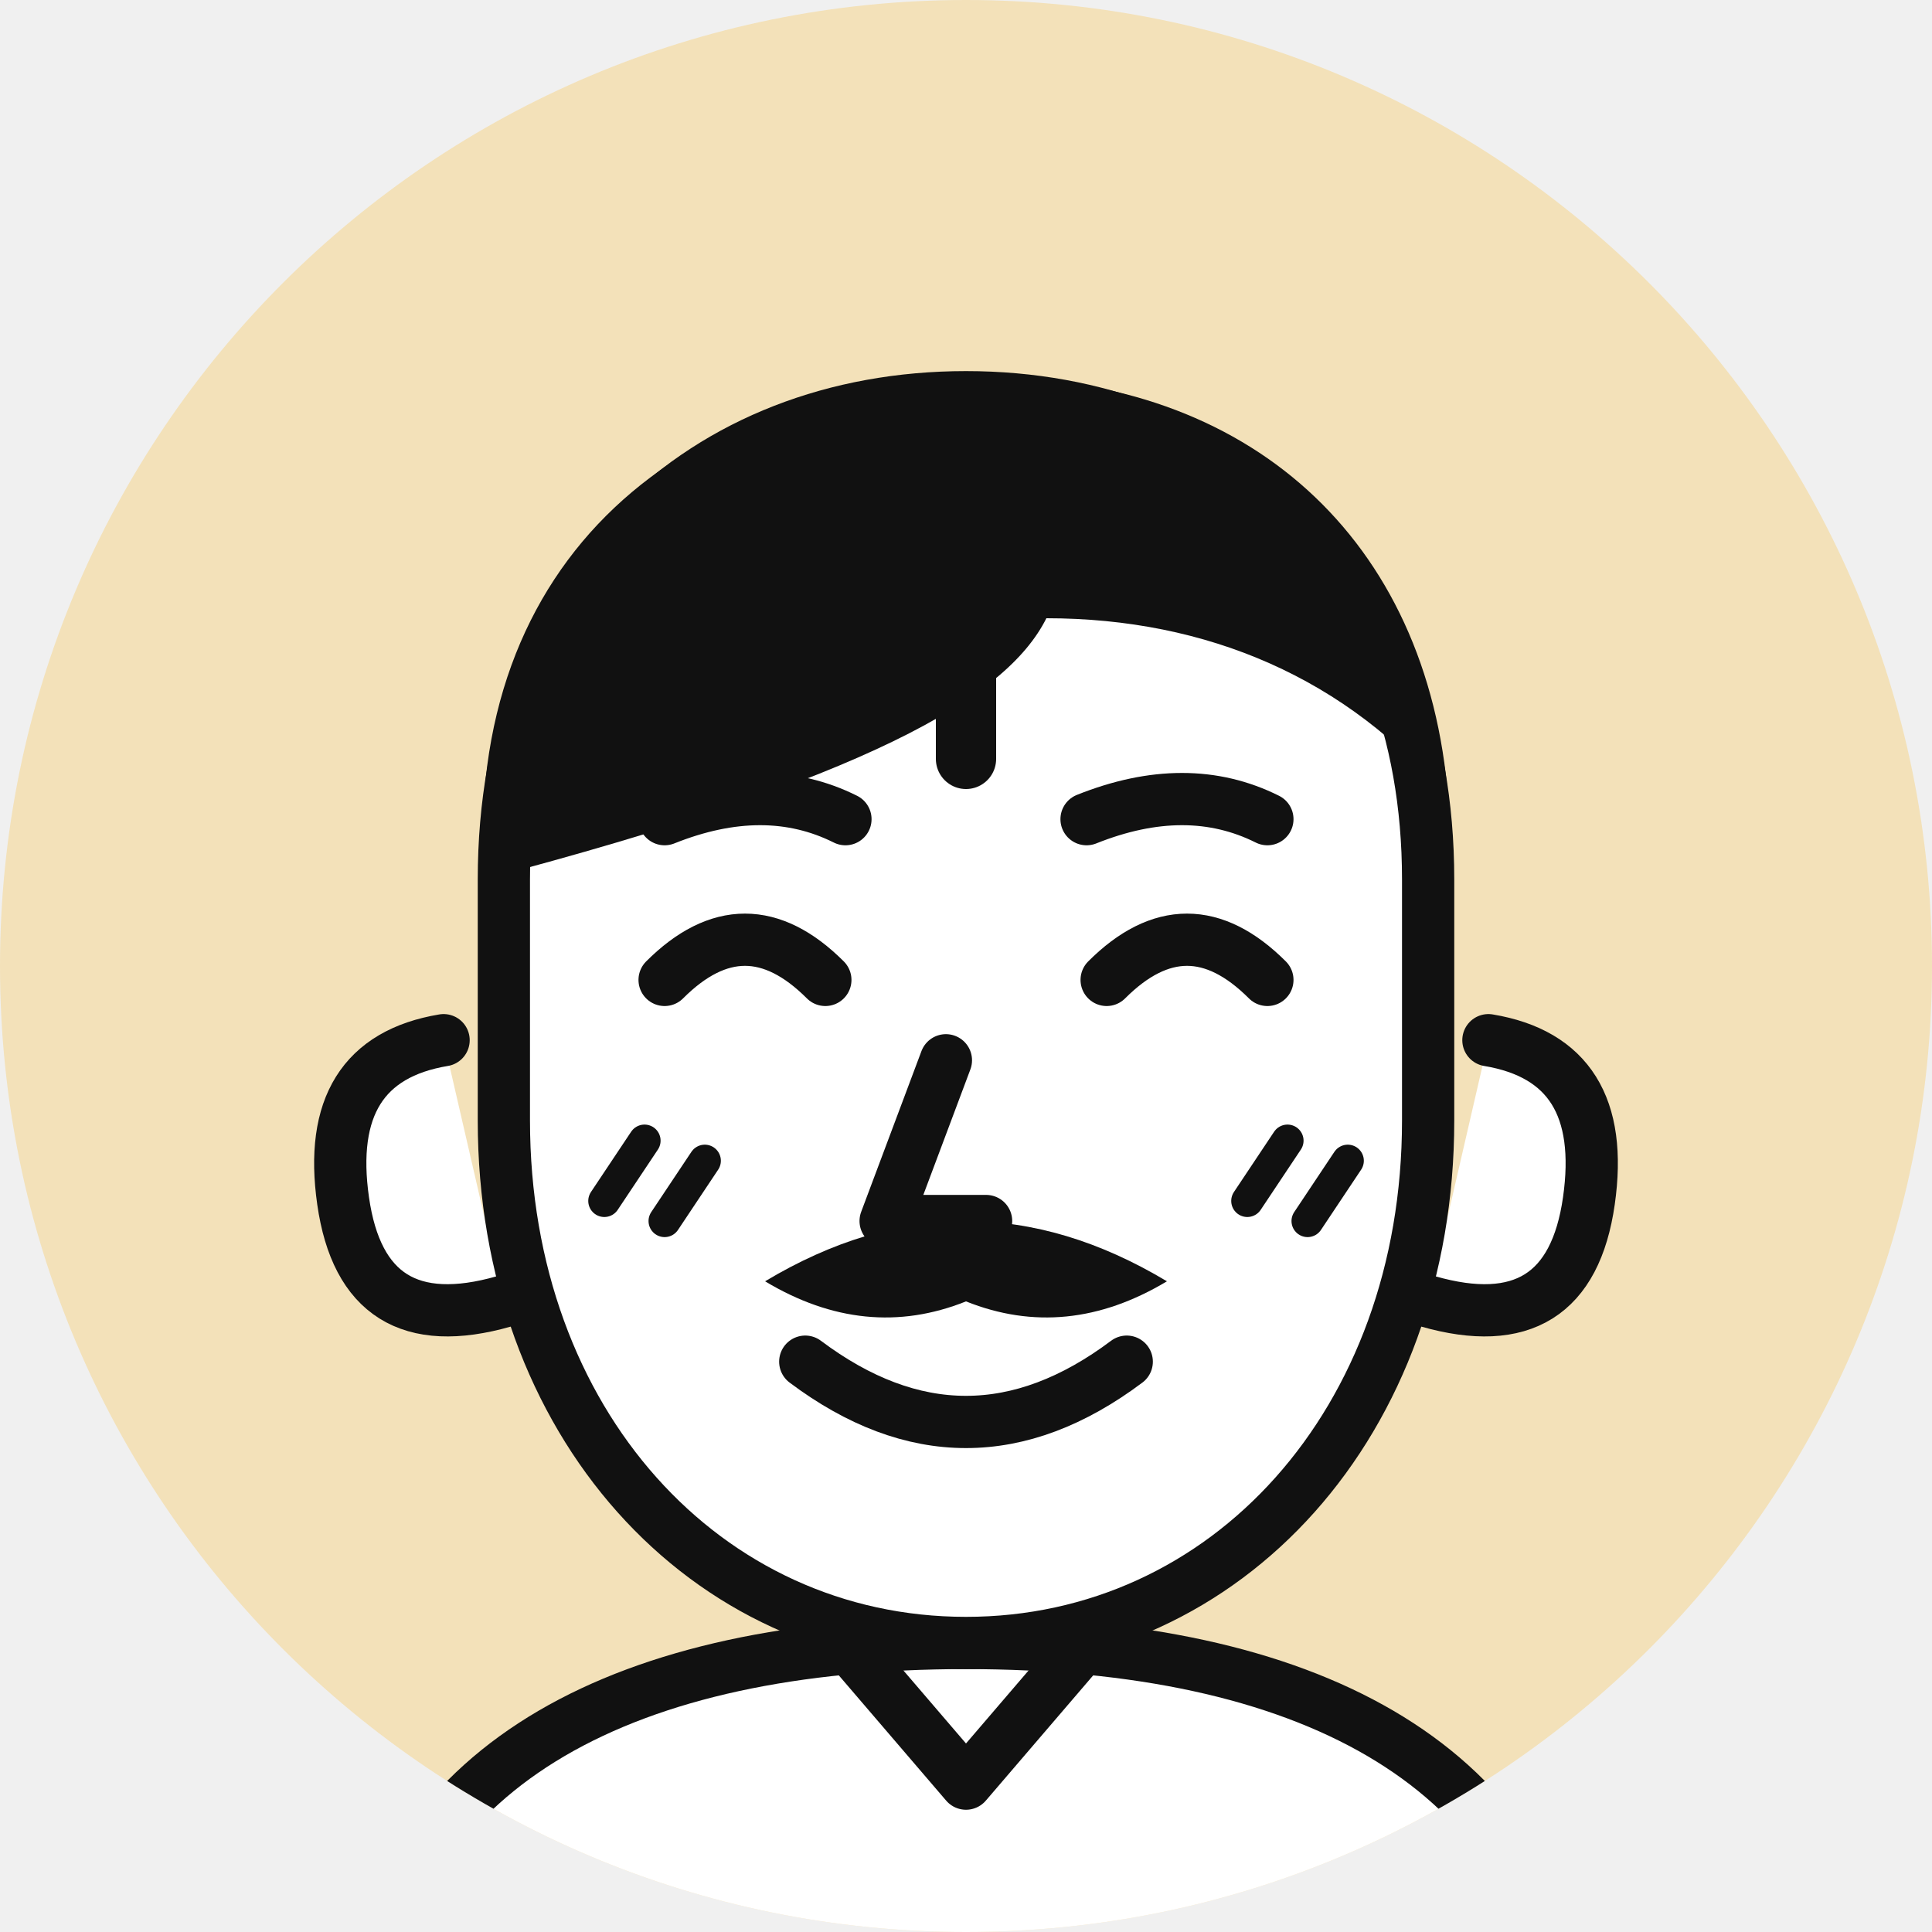
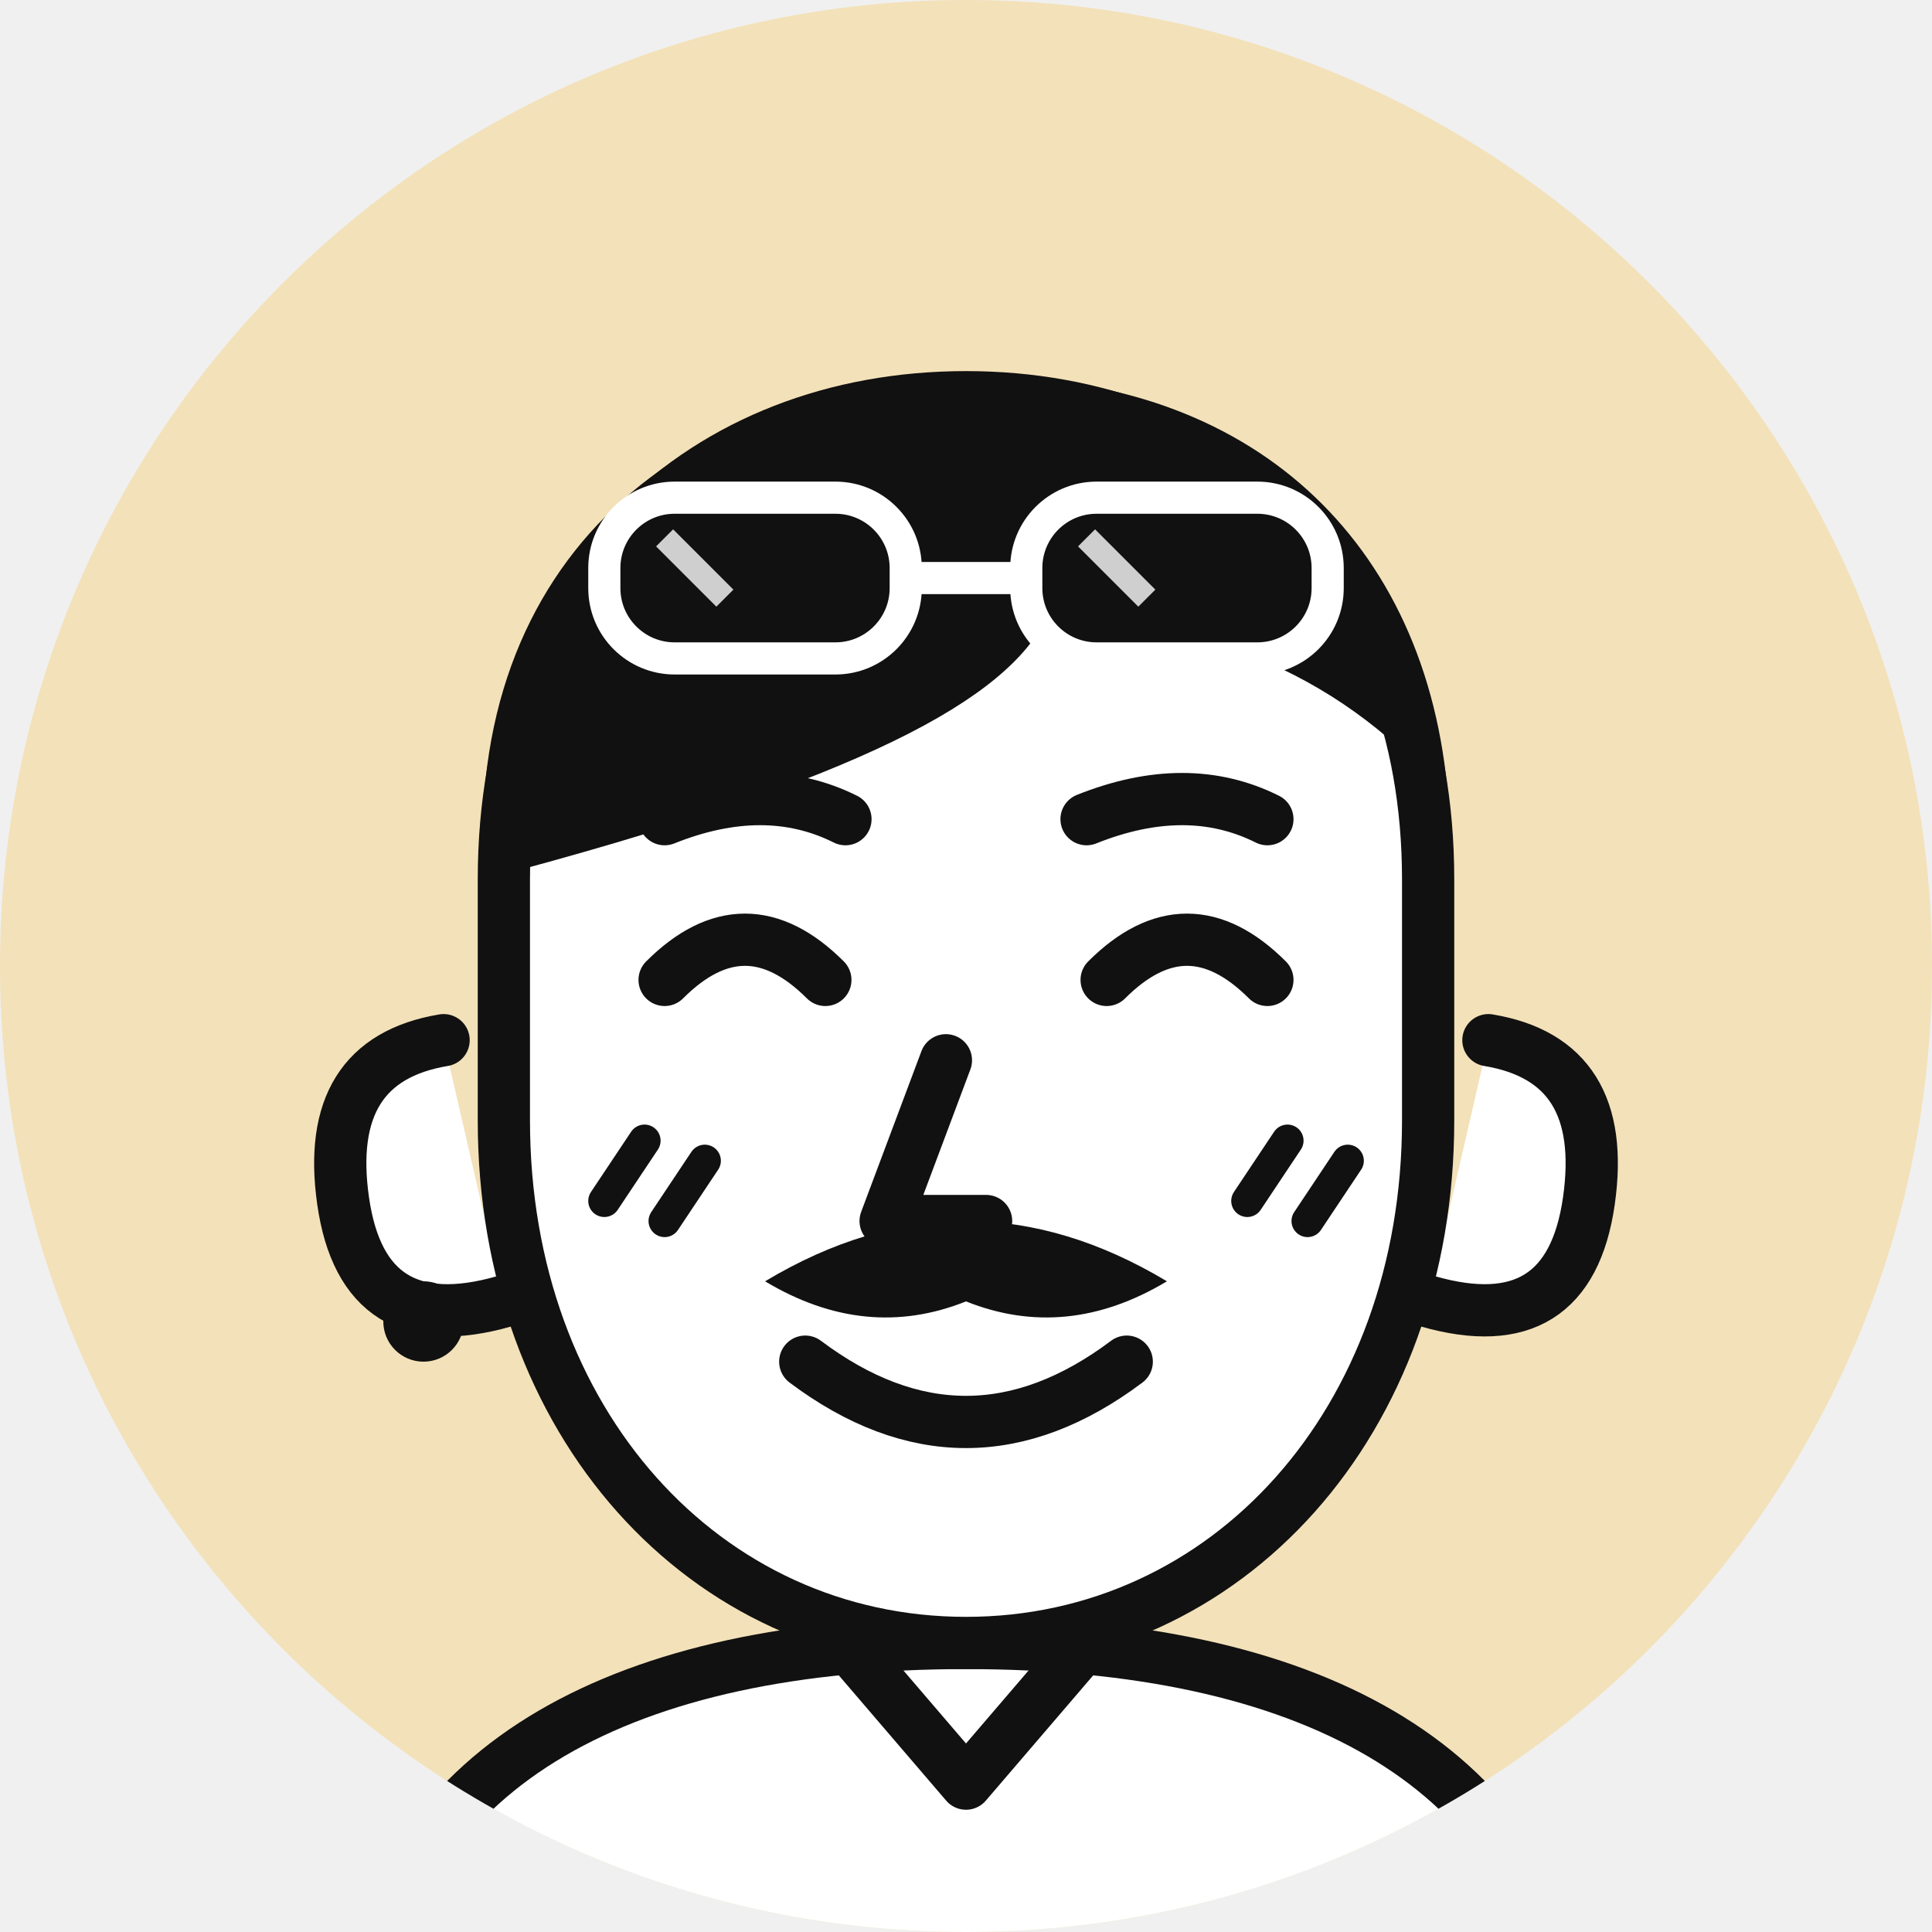
<svg xmlns="http://www.w3.org/2000/svg" viewBox="0 0 100 100">
  <defs>
    <clipPath id="c3">
      <circle cx="50" cy="50" r="50" />
    </clipPath>
  </defs>
  <g clip-path="url(#c3)">
    <rect width="100" height="100" fill="#F3E1B9" />
    <g transform="translate(50 58) scale(1.04) translate(-50 -56)">
      <path d="M20 100c2-12 13-18 30-18s28 6 30 18" fill="#fff" stroke="#111" stroke-width="2.6" stroke-linecap="round" stroke-linejoin="round" />
      <path d="M44 82l6 7 6-7" fill="none" stroke="#111" stroke-width="2.6" stroke-linecap="round" stroke-linejoin="round" />
      <path d="M24 52q-6 1-5 8t8 5" fill="#fff" stroke="#111" stroke-width="2.6" stroke-linecap="round" stroke-linejoin="round" />
      <path d="M76 52q6 1 5 8t-8 5" fill="#fff" stroke="#111" stroke-width="2.6" stroke-linecap="round" stroke-linejoin="round" />
      <path d="M27 44c0-15 10-24 23-24s23 9 23 24v12c0 15-10 26-23 26s-23-11-23-26z" fill="#fff" stroke="#111" stroke-width="2.6" stroke-linecap="round" stroke-linejoin="round" />
      <path d="M49 53l-3 8h5" fill="none" stroke="#111" stroke-width="2.6" stroke-linecap="round" stroke-linejoin="round" />
      <path d="M35 49q4-4 8 0M57 49q4-4 8 0" fill="none" stroke="#111" stroke-width="2.6" stroke-linecap="round" stroke-linejoin="round" />
      <path d="M42 68q8 6 16 0" fill="none" stroke="#111" stroke-width="2.6" stroke-linecap="round" stroke-linejoin="round" />
      <path d="M35 41q5-2 9 0M56 41q5-2 9 0" fill="none" stroke="#111" stroke-width="2.6" stroke-linecap="round" stroke-linejoin="round" />
      <path d="M32 60l2-3M35 61l2-3M64 60l2-3M67 61l2-3" stroke="#111" stroke-width="1.6" stroke-linecap="round" />
      <path d="M26 44c-1-16 10-25 25-25 13 0 22 8 23 21-5-6-12-9-20-9-2 4-9 8-28 13z" fill="#111" />
      <path d="M40 64q10-6 20 0q-5 3-10 1q-5 2-10-1z" fill="#111" />
-       <path d="M50 30v8" stroke="#111" stroke-width="3" stroke-linecap="round" />
+       <rect x="32" y="25" width="15" height="8" rx="3.5" fill="#111" stroke="#fff" stroke-width="1.6" />
+       <rect x="53" y="25" width="15" height="8" rx="3.5" fill="#111" stroke="#fff" stroke-width="1.6" />
+       <path d="M47 29h6" stroke="#fff" stroke-width="1.6" />
+       <path d="M35 27l3 3M56 27l3 3" stroke="#fff" stroke-width="1.2" opacity=".8" />
+       <circle cx="23" cy="66" r="2" fill="#111" />
    </g>
  </g>
</svg>
